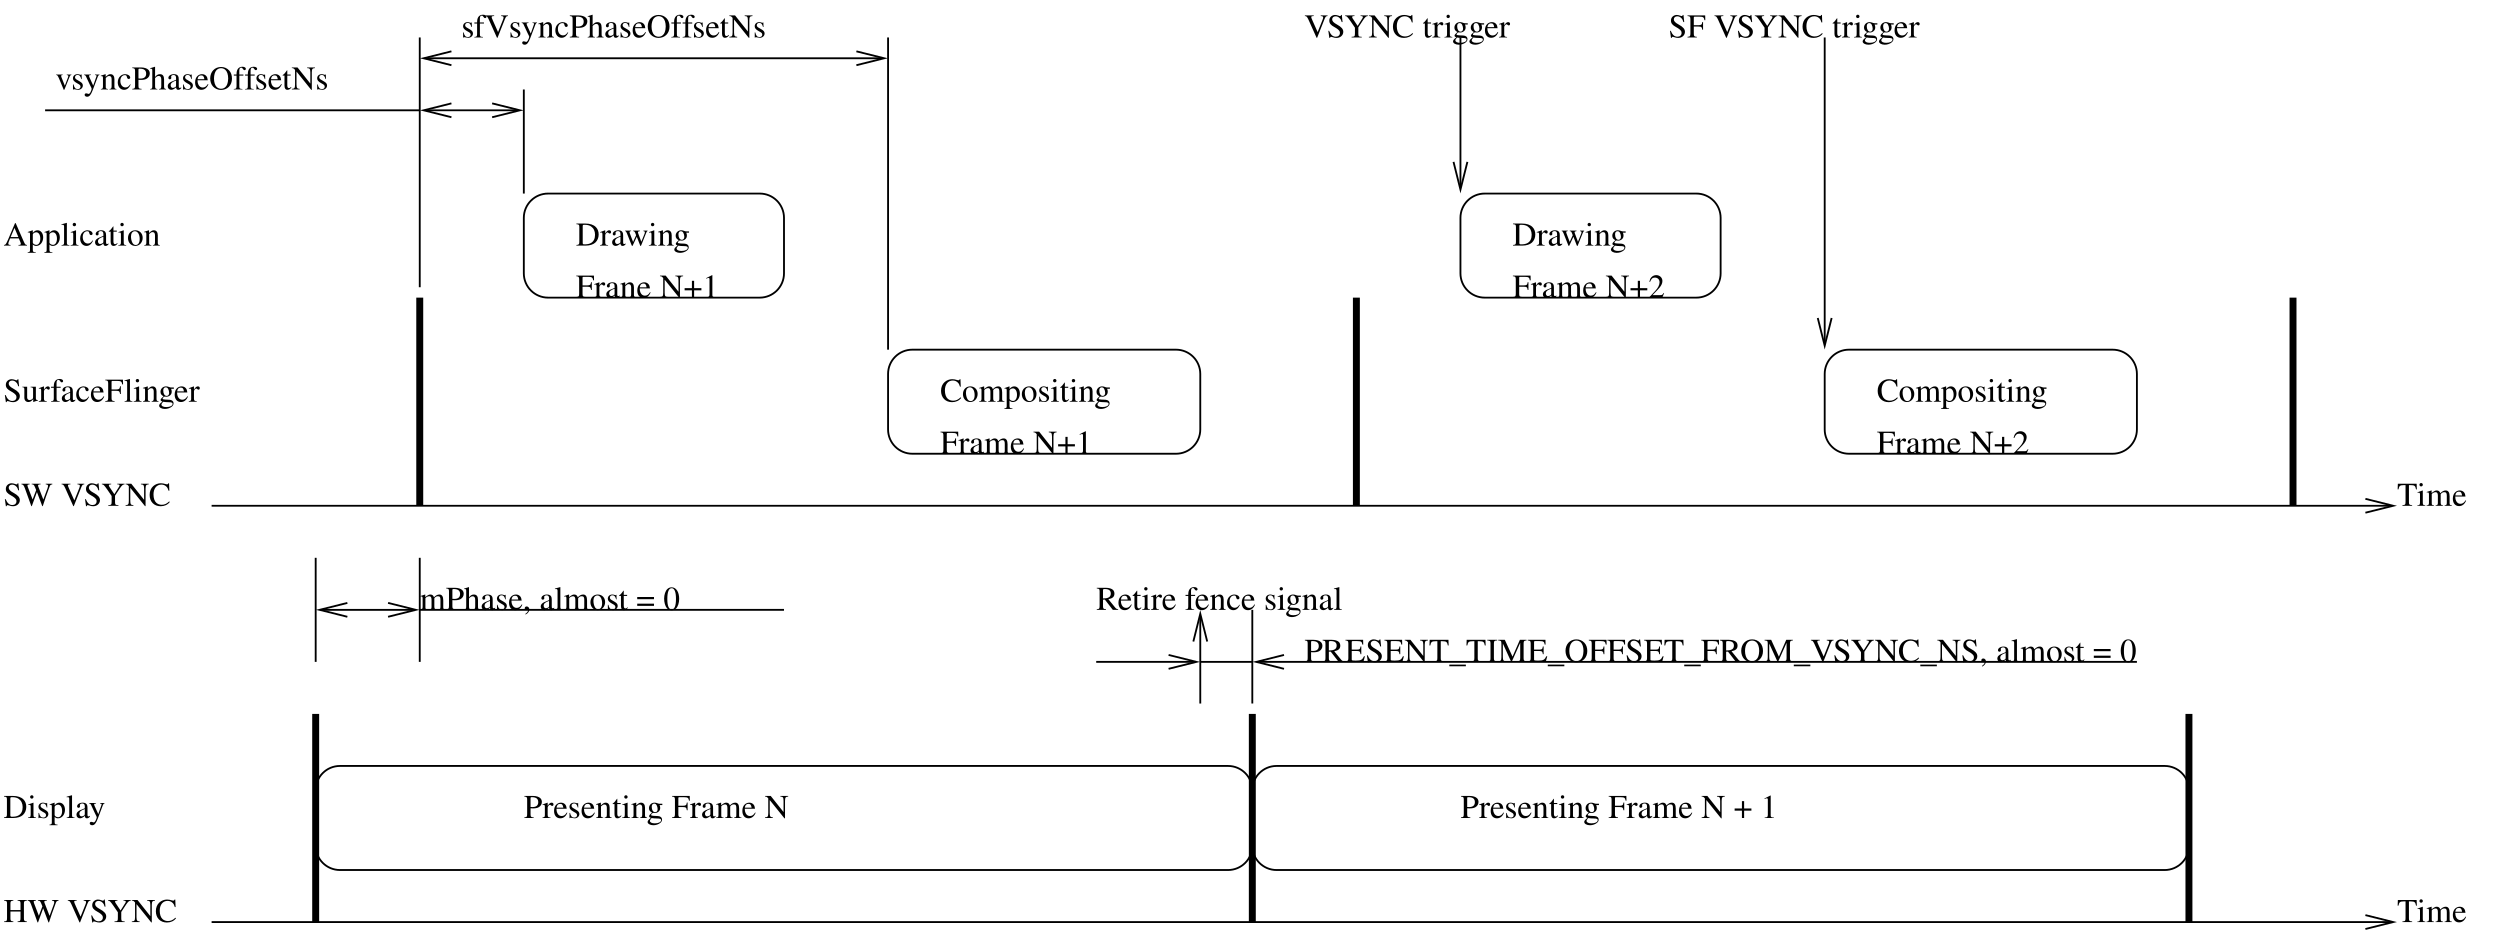
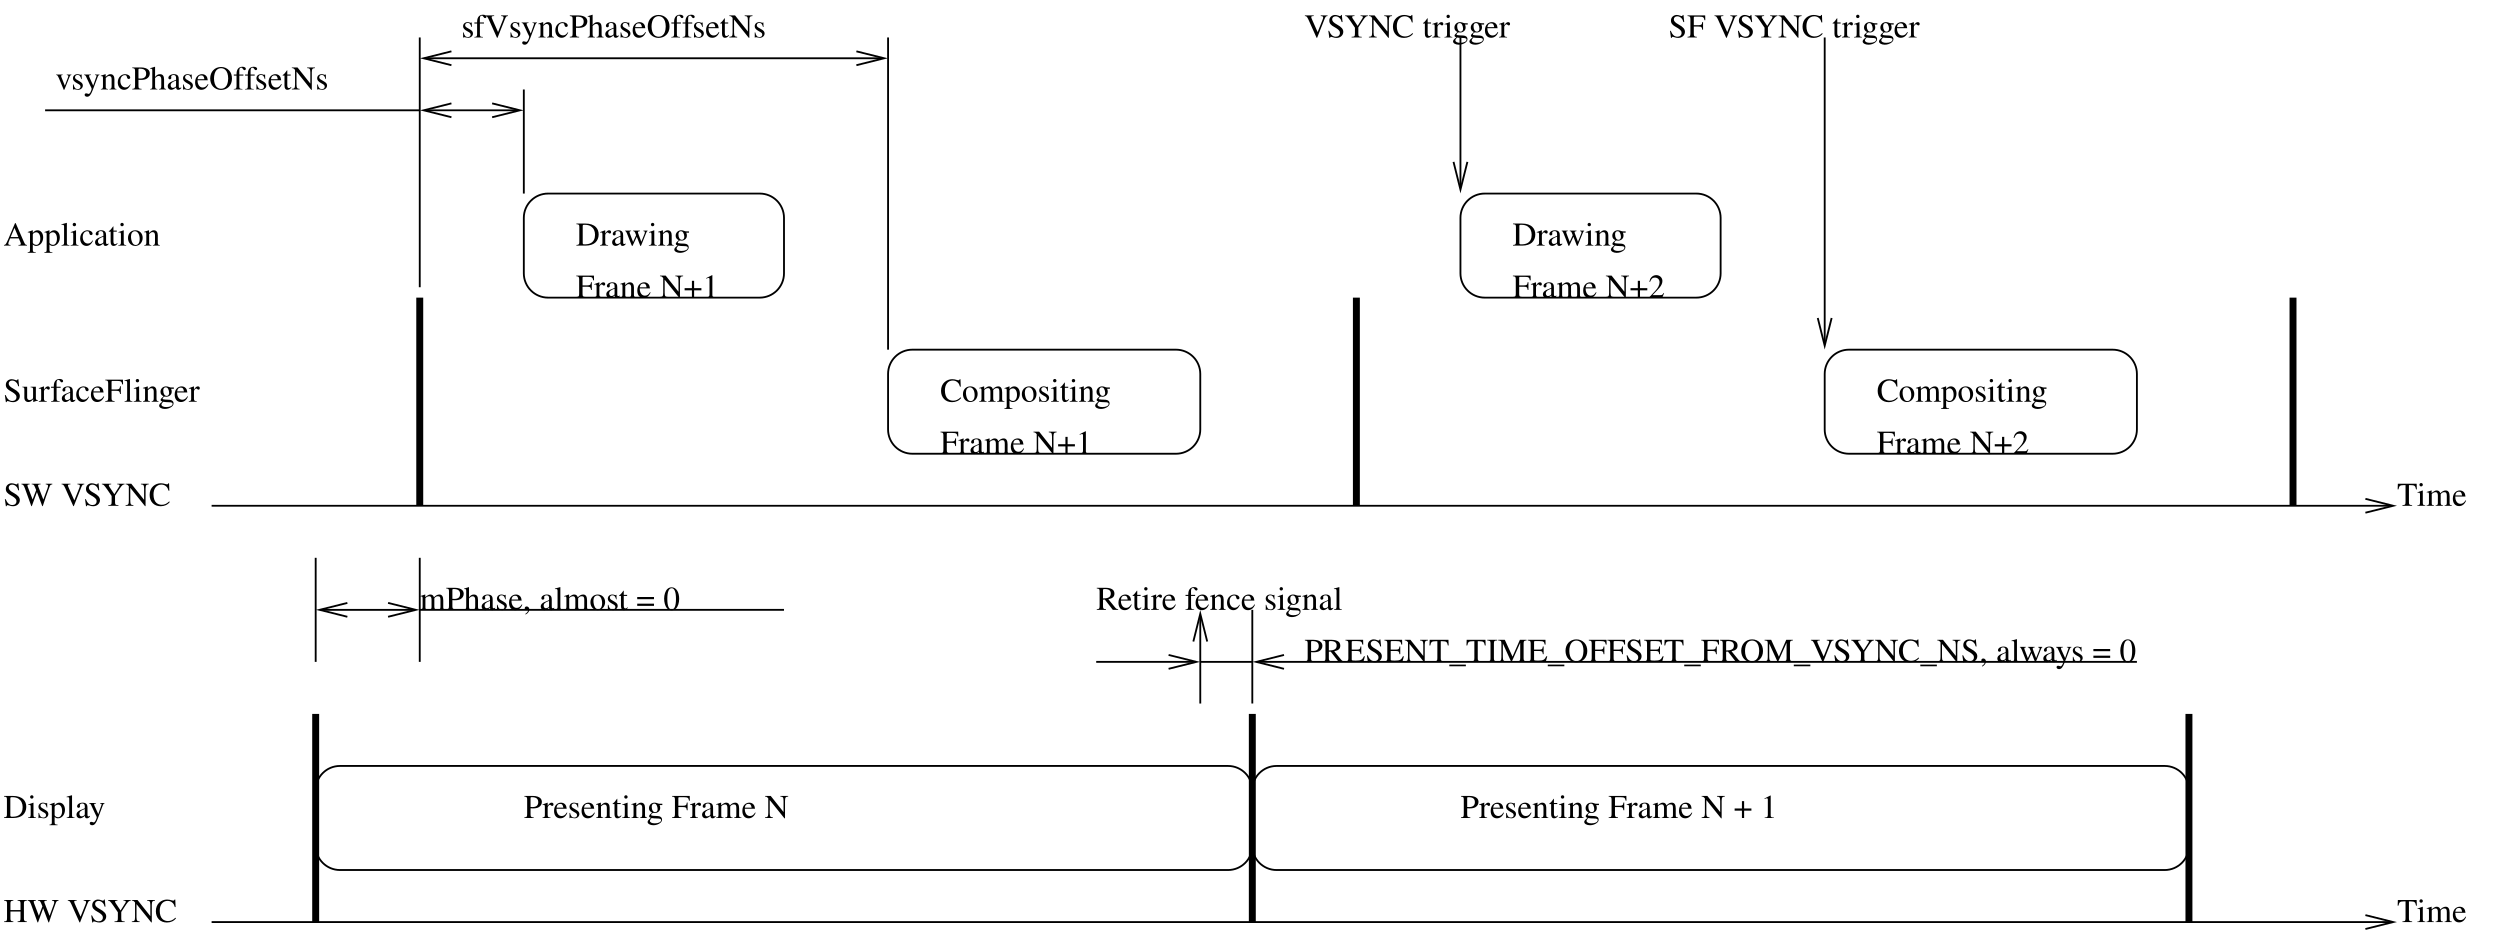
<svg xmlns="http://www.w3.org/2000/svg" width="681pt" height="254pt" viewBox="435 2091 10810 4026">
  <g fill="none">
    <defs>
      <clipPath id="cp0">
        <path clip-rule="evenodd" d="M 435,2091 H 11245 V 6117 H 435 z   M 10663,4245 10783,4275 10663,4305 10807,4282 10807,4268z" />
      </clipPath>
    </defs>
    <polyline points=" 1350,4275 10800,4275" clip-path="url(#cp0)" stroke="#000000" stroke-width="8px" />
    <polyline points=" 10663,4245 10783,4275 10663,4305" stroke="#000000" stroke-width="8px" stroke-miterlimit="8" />
    <defs>
      <clipPath id="cp1">
        <path clip-rule="evenodd" d="M 435,2091 H 11245 V 6117 H 435 z   M 10663,6045 10783,6075 10663,6105 10807,6082 10807,6068z" />
      </clipPath>
    </defs>
    <polyline points=" 1350,6075 10800,6075" clip-path="url(#cp1)" stroke="#000000" stroke-width="8px" />
    <polyline points=" 10663,6045 10783,6075 10663,6105" stroke="#000000" stroke-width="8px" stroke-miterlimit="8" />
    <polyline points=" 1800,6075 1800,5175" stroke="#000000" stroke-width="30px" />
    <rect x="2700" y="2925" width="1125" height="450" rx="105" stroke="#000000" stroke-width="8px" />
    <rect x="4275" y="3600" width="1350" height="450" rx="105" stroke="#000000" stroke-width="8px" />
    <rect x="1800" y="5400" width="4050" height="450" rx="105" stroke="#000000" stroke-width="8px" />
    <rect x="5850" y="5400" width="4050" height="450" rx="105" stroke="#000000" stroke-width="8px" />
    <rect x="6750" y="2925" width="1125" height="450" rx="105" stroke="#000000" stroke-width="8px" />
    <rect x="8325" y="3600" width="1350" height="450" rx="105" stroke="#000000" stroke-width="8px" />
    <polyline points=" 5850,6075 5850,5175" stroke="#000000" stroke-width="30px" />
    <polyline points=" 9900,6075 9900,5175" stroke="#000000" stroke-width="30px" />
    <polyline points=" 2250,4275 2250,3375" stroke="#000000" stroke-width="30px" />
    <polyline points=" 6300,4275 6300,3375" stroke="#000000" stroke-width="30px" />
    <polyline points=" 10350,4275 10350,3375" stroke="#000000" stroke-width="30px" />
    <polyline points=" 2250,3330 2250,2250" stroke="#000000" stroke-width="8px" />
    <polyline points=" 2700,2925 2700,2475" stroke="#000000" stroke-width="8px" />
    <polyline points=" 4275,3600 4275,2250" stroke="#000000" stroke-width="8px" />
    <defs>
      <clipPath id="cp2">
        <path clip-rule="evenodd" d="M 435,2091 H 11245 V 6117 H 435 z   M 2563,2535 2683,2565 2563,2595 2707,2572 2707,2558z   M 2387,2595 2267,2565 2387,2535 2243,2558 2243,2572z" />
      </clipPath>
    </defs>
    <polyline points=" 2250,2565 2700,2565" clip-path="url(#cp2)" stroke="#000000" stroke-width="8px" />
    <polyline points=" 2563,2535 2683,2565 2563,2595" stroke="#000000" stroke-width="8px" stroke-miterlimit="8" />
    <polyline points=" 2387,2595 2267,2565 2387,2535" stroke="#000000" stroke-width="8px" stroke-miterlimit="8" />
    <polyline points=" 630,2565 2250,2565" stroke="#000000" stroke-width="8px" />
    <defs>
      <clipPath id="cp3">
        <path clip-rule="evenodd" d="M 435,2091 H 11245 V 6117 H 435 z   M 4138,2310 4258,2340 4138,2370 4282,2347 4282,2333z   M 2387,2370 2267,2340 2387,2310 2243,2333 2243,2347z" />
      </clipPath>
    </defs>
    <polyline points=" 2250,2340 4275,2340" clip-path="url(#cp3)" stroke="#000000" stroke-width="8px" />
    <polyline points=" 4138,2310 4258,2340 4138,2370" stroke="#000000" stroke-width="8px" stroke-miterlimit="8" />
    <polyline points=" 2387,2370 2267,2340 2387,2310" stroke="#000000" stroke-width="8px" stroke-miterlimit="8" />
    <defs>
      <clipPath id="cp4">
        <path clip-rule="evenodd" d="M 435,2091 H 11245 V 6117 H 435 z   M 4138,2310 4258,2340 4138,2370 4282,2347 4282,2333z   M 6780,2788 6750,2908 6720,2788 6743,2932 6757,2932z" />
      </clipPath>
    </defs>
    <polyline points=" 6750,2925 6750,2250" clip-path="url(#cp4)" stroke="#000000" stroke-width="8px" />
    <polyline points=" 6780,2788 6750,2908 6720,2788" stroke="#000000" stroke-width="8px" stroke-miterlimit="8" />
    <defs>
      <clipPath id="cp5">
        <path clip-rule="evenodd" d="M 435,2091 H 11245 V 6117 H 435 z   M 4138,2310 4258,2340 4138,2370 4282,2347 4282,2333z   M 8355,3463 8325,3583 8295,3463 8318,3607 8332,3607z" />
      </clipPath>
    </defs>
    <polyline points=" 8325,3600 8325,2250" clip-path="url(#cp5)" stroke="#000000" stroke-width="8px" />
    <polyline points=" 8355,3463 8325,3583 8295,3463" stroke="#000000" stroke-width="8px" stroke-miterlimit="8" />
    <polyline points=" 1800,4500 1800,4950" stroke="#000000" stroke-width="8px" />
    <polyline points=" 2250,4500 2250,4950" stroke="#000000" stroke-width="8px" />
    <defs>
      <clipPath id="cp6">
        <path clip-rule="evenodd" d="M 435,2091 H 11245 V 6117 H 435 z   M 2113,4695 2233,4725 2113,4755 2257,4732 2257,4718z   M 1937,4755 1817,4725 1937,4695 1793,4718 1793,4732z" />
      </clipPath>
    </defs>
    <polyline points=" 1800,4725 2250,4725" clip-path="url(#cp6)" stroke="#000000" stroke-width="8px" />
    <polyline points=" 2113,4695 2233,4725 2113,4755" stroke="#000000" stroke-width="8px" stroke-miterlimit="8" />
    <polyline points=" 1937,4755 1817,4725 1937,4695" stroke="#000000" stroke-width="8px" stroke-miterlimit="8" />
    <polyline points=" 2250,4725 3825,4725" stroke="#000000" stroke-width="8px" />
    <polyline points=" 5850,4725 5850,5130" stroke="#000000" stroke-width="8px" />
    <defs>
      <clipPath id="cp7">
        <path clip-rule="evenodd" d="M 435,2091 H 11245 V 6117 H 435 z   M 2113,4695 2233,4725 2113,4755 2257,4732 2257,4718z   M 5595,4862 5625,4742 5655,4862 5632,4718 5618,4718z" />
      </clipPath>
    </defs>
    <polyline points=" 5625,4725 5625,5130" clip-path="url(#cp7)" stroke="#000000" stroke-width="8px" />
    <polyline points=" 5595,4862 5625,4742 5655,4862" stroke="#000000" stroke-width="8px" stroke-miterlimit="8" />
    <polyline points=" 5625,4950 5850,4950" stroke="#000000" stroke-width="8px" />
    <defs>
      <clipPath id="cp8">
        <path clip-rule="evenodd" d="M 435,2091 H 11245 V 6117 H 435 z   M 2113,4695 2233,4725 2113,4755 2257,4732 2257,4718z   M 5987,4980 5867,4950 5987,4920 5843,4943 5843,4957z" />
      </clipPath>
    </defs>
    <polyline points=" 5850,4950 9675,4950" clip-path="url(#cp8)" stroke="#000000" stroke-width="8px" />
    <polyline points=" 5987,4980 5867,4950 5987,4920" stroke="#000000" stroke-width="8px" stroke-miterlimit="8" />
    <defs>
      <clipPath id="cp9">
        <path clip-rule="evenodd" d="M 435,2091 H 11245 V 6117 H 435 z   M 5488,4920 5608,4950 5488,4980 5632,4957 5632,4943z   M 5987,4980 5867,4950 5987,4920 5843,4943 5843,4957z" />
      </clipPath>
    </defs>
    <polyline points=" 5175,4950 5625,4950" clip-path="url(#cp9)" stroke="#000000" stroke-width="8px" />
    <polyline points=" 5488,4920 5608,4950 5488,4980" stroke="#000000" stroke-width="8px" stroke-miterlimit="8" />
    <text xml:space="preserve" x="450" y="6075" fill="#000000" font-family="Times" font-style="normal" font-weight="normal" font-size="144" text-anchor="start">HW VSYNC</text>
    <text xml:space="preserve" x="450" y="4275" fill="#000000" font-family="Times" font-style="normal" font-weight="normal" font-size="144" text-anchor="start">SW VSYNC</text>
    <text xml:space="preserve" x="450" y="3825" fill="#000000" font-family="Times" font-style="normal" font-weight="normal" font-size="144" text-anchor="start">SurfaceFlinger</text>
    <text xml:space="preserve" x="450" y="3150" fill="#000000" font-family="Times" font-style="normal" font-weight="normal" font-size="144" text-anchor="start">Application</text>
    <text xml:space="preserve" x="2925" y="3150" fill="#000000" font-family="Times" font-style="normal" font-weight="normal" font-size="144" text-anchor="start">Drawing</text>
    <text xml:space="preserve" x="4500" y="4050" fill="#000000" font-family="Times" font-style="normal" font-weight="normal" font-size="144" text-anchor="start">Frame N+1</text>
    <text xml:space="preserve" x="450" y="5625" fill="#000000" font-family="Times" font-style="normal" font-weight="normal" font-size="144" text-anchor="start">Display</text>
    <text xml:space="preserve" x="2700" y="5625" fill="#000000" font-family="Times" font-style="normal" font-weight="normal" font-size="144" text-anchor="start">Presenting Frame N</text>
    <text xml:space="preserve" x="6750" y="5625" fill="#000000" font-family="Times" font-style="normal" font-weight="normal" font-size="144" text-anchor="start">Presenting Frame N + 1</text>
    <text xml:space="preserve" x="2925" y="3375" fill="#000000" font-family="Times" font-style="normal" font-weight="normal" font-size="144" text-anchor="start">Frane N+1</text>
    <text xml:space="preserve" x="6975" y="3150" fill="#000000" font-family="Times" font-style="normal" font-weight="normal" font-size="144" text-anchor="start">Drawing</text>
    <text xml:space="preserve" x="6975" y="3375" fill="#000000" font-family="Times" font-style="normal" font-weight="normal" font-size="144" text-anchor="start">Frame N+2</text>
    <text xml:space="preserve" x="8550" y="4050" fill="#000000" font-family="Times" font-style="normal" font-weight="normal" font-size="144" text-anchor="start">Frame N+2</text>
    <text xml:space="preserve" x="2430" y="2250" fill="#000000" font-family="Times" font-style="normal" font-weight="normal" font-size="144" text-anchor="start">sfVsyncPhaseOffsetNs</text>
    <text xml:space="preserve" x="675" y="2475" fill="#000000" font-family="Times" font-style="normal" font-weight="normal" font-size="144" text-anchor="start">vsyncPhaseOffsetNs</text>
    <text xml:space="preserve" x="6075" y="2250" fill="#000000" font-family="Times" font-style="normal" font-weight="normal" font-size="144" text-anchor="start">VSYNC trigger</text>
    <text xml:space="preserve" x="7650" y="2250" fill="#000000" font-family="Times" font-style="normal" font-weight="normal" font-size="144" text-anchor="start">SF VSYNC trigger</text>
    <text xml:space="preserve" x="2250" y="4725" fill="#000000" font-family="Times" font-style="normal" font-weight="normal" font-size="144" text-anchor="start">mPhase, almost = 0</text>
    <text xml:space="preserve" x="10800" y="4275" fill="#000000" font-family="Times" font-style="normal" font-weight="normal" font-size="144" text-anchor="start">Time</text>
    <text xml:space="preserve" x="10800" y="6075" fill="#000000" font-family="Times" font-style="normal" font-weight="normal" font-size="144" text-anchor="start">Time</text>
    <text xml:space="preserve" x="4500" y="3825" fill="#000000" font-family="Times" font-style="normal" font-weight="normal" font-size="144" text-anchor="start">Compositing</text>
    <text xml:space="preserve" x="8550" y="3825" fill="#000000" font-family="Times" font-style="normal" font-weight="normal" font-size="144" text-anchor="start">Compositing</text>
    <text xml:space="preserve" x="5175" y="4725" fill="#000000" font-family="Times" font-style="normal" font-weight="normal" font-size="144" text-anchor="start">Retire fence signal</text>
-     <text xml:space="preserve" x="6075" y="4950" fill="#000000" font-family="Times" font-style="normal" font-weight="normal" font-size="144" text-anchor="start">PRESENT_TIME_OFFSET_FROM_VSYNC_NS, almost = 0</text>
+     <text xml:space="preserve" x="6075" y="4950" fill="#000000" font-family="Times" font-style="normal" font-weight="normal" font-size="144" text-anchor="start">PRESENT_TIME_OFFSET_FROM_VSYNC_NS, always = 0</text>
  </g>
</svg>
